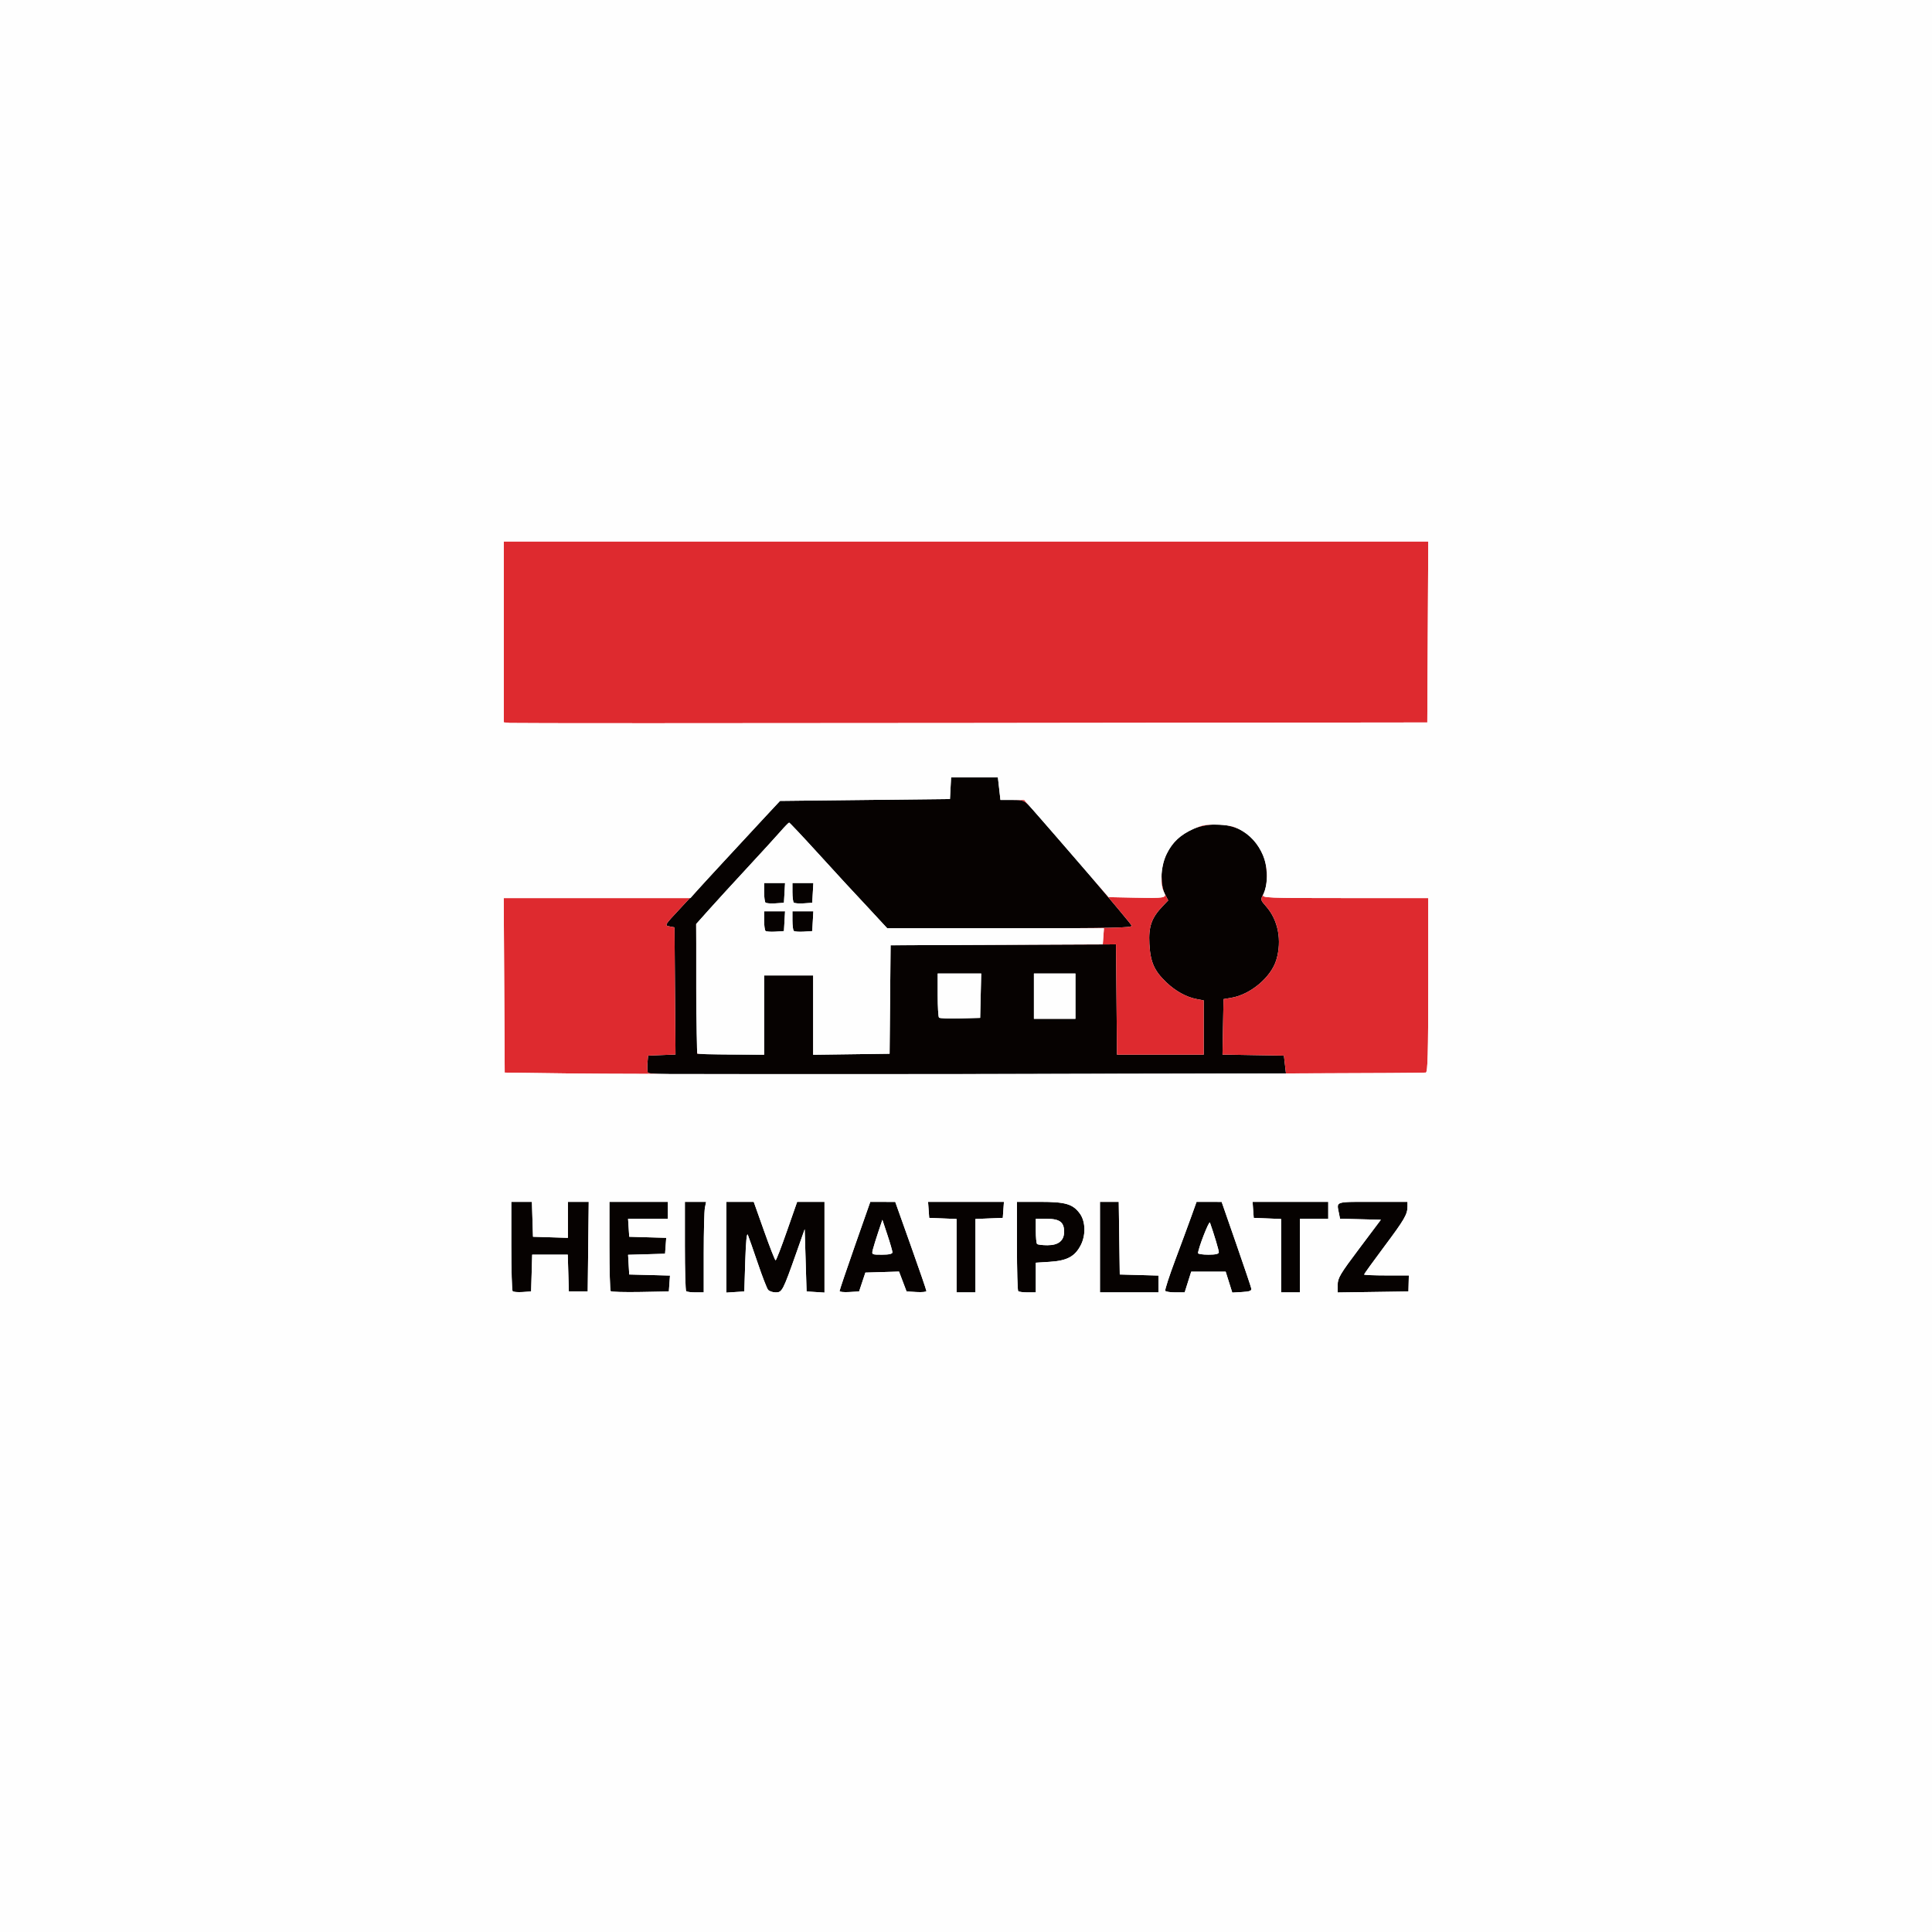
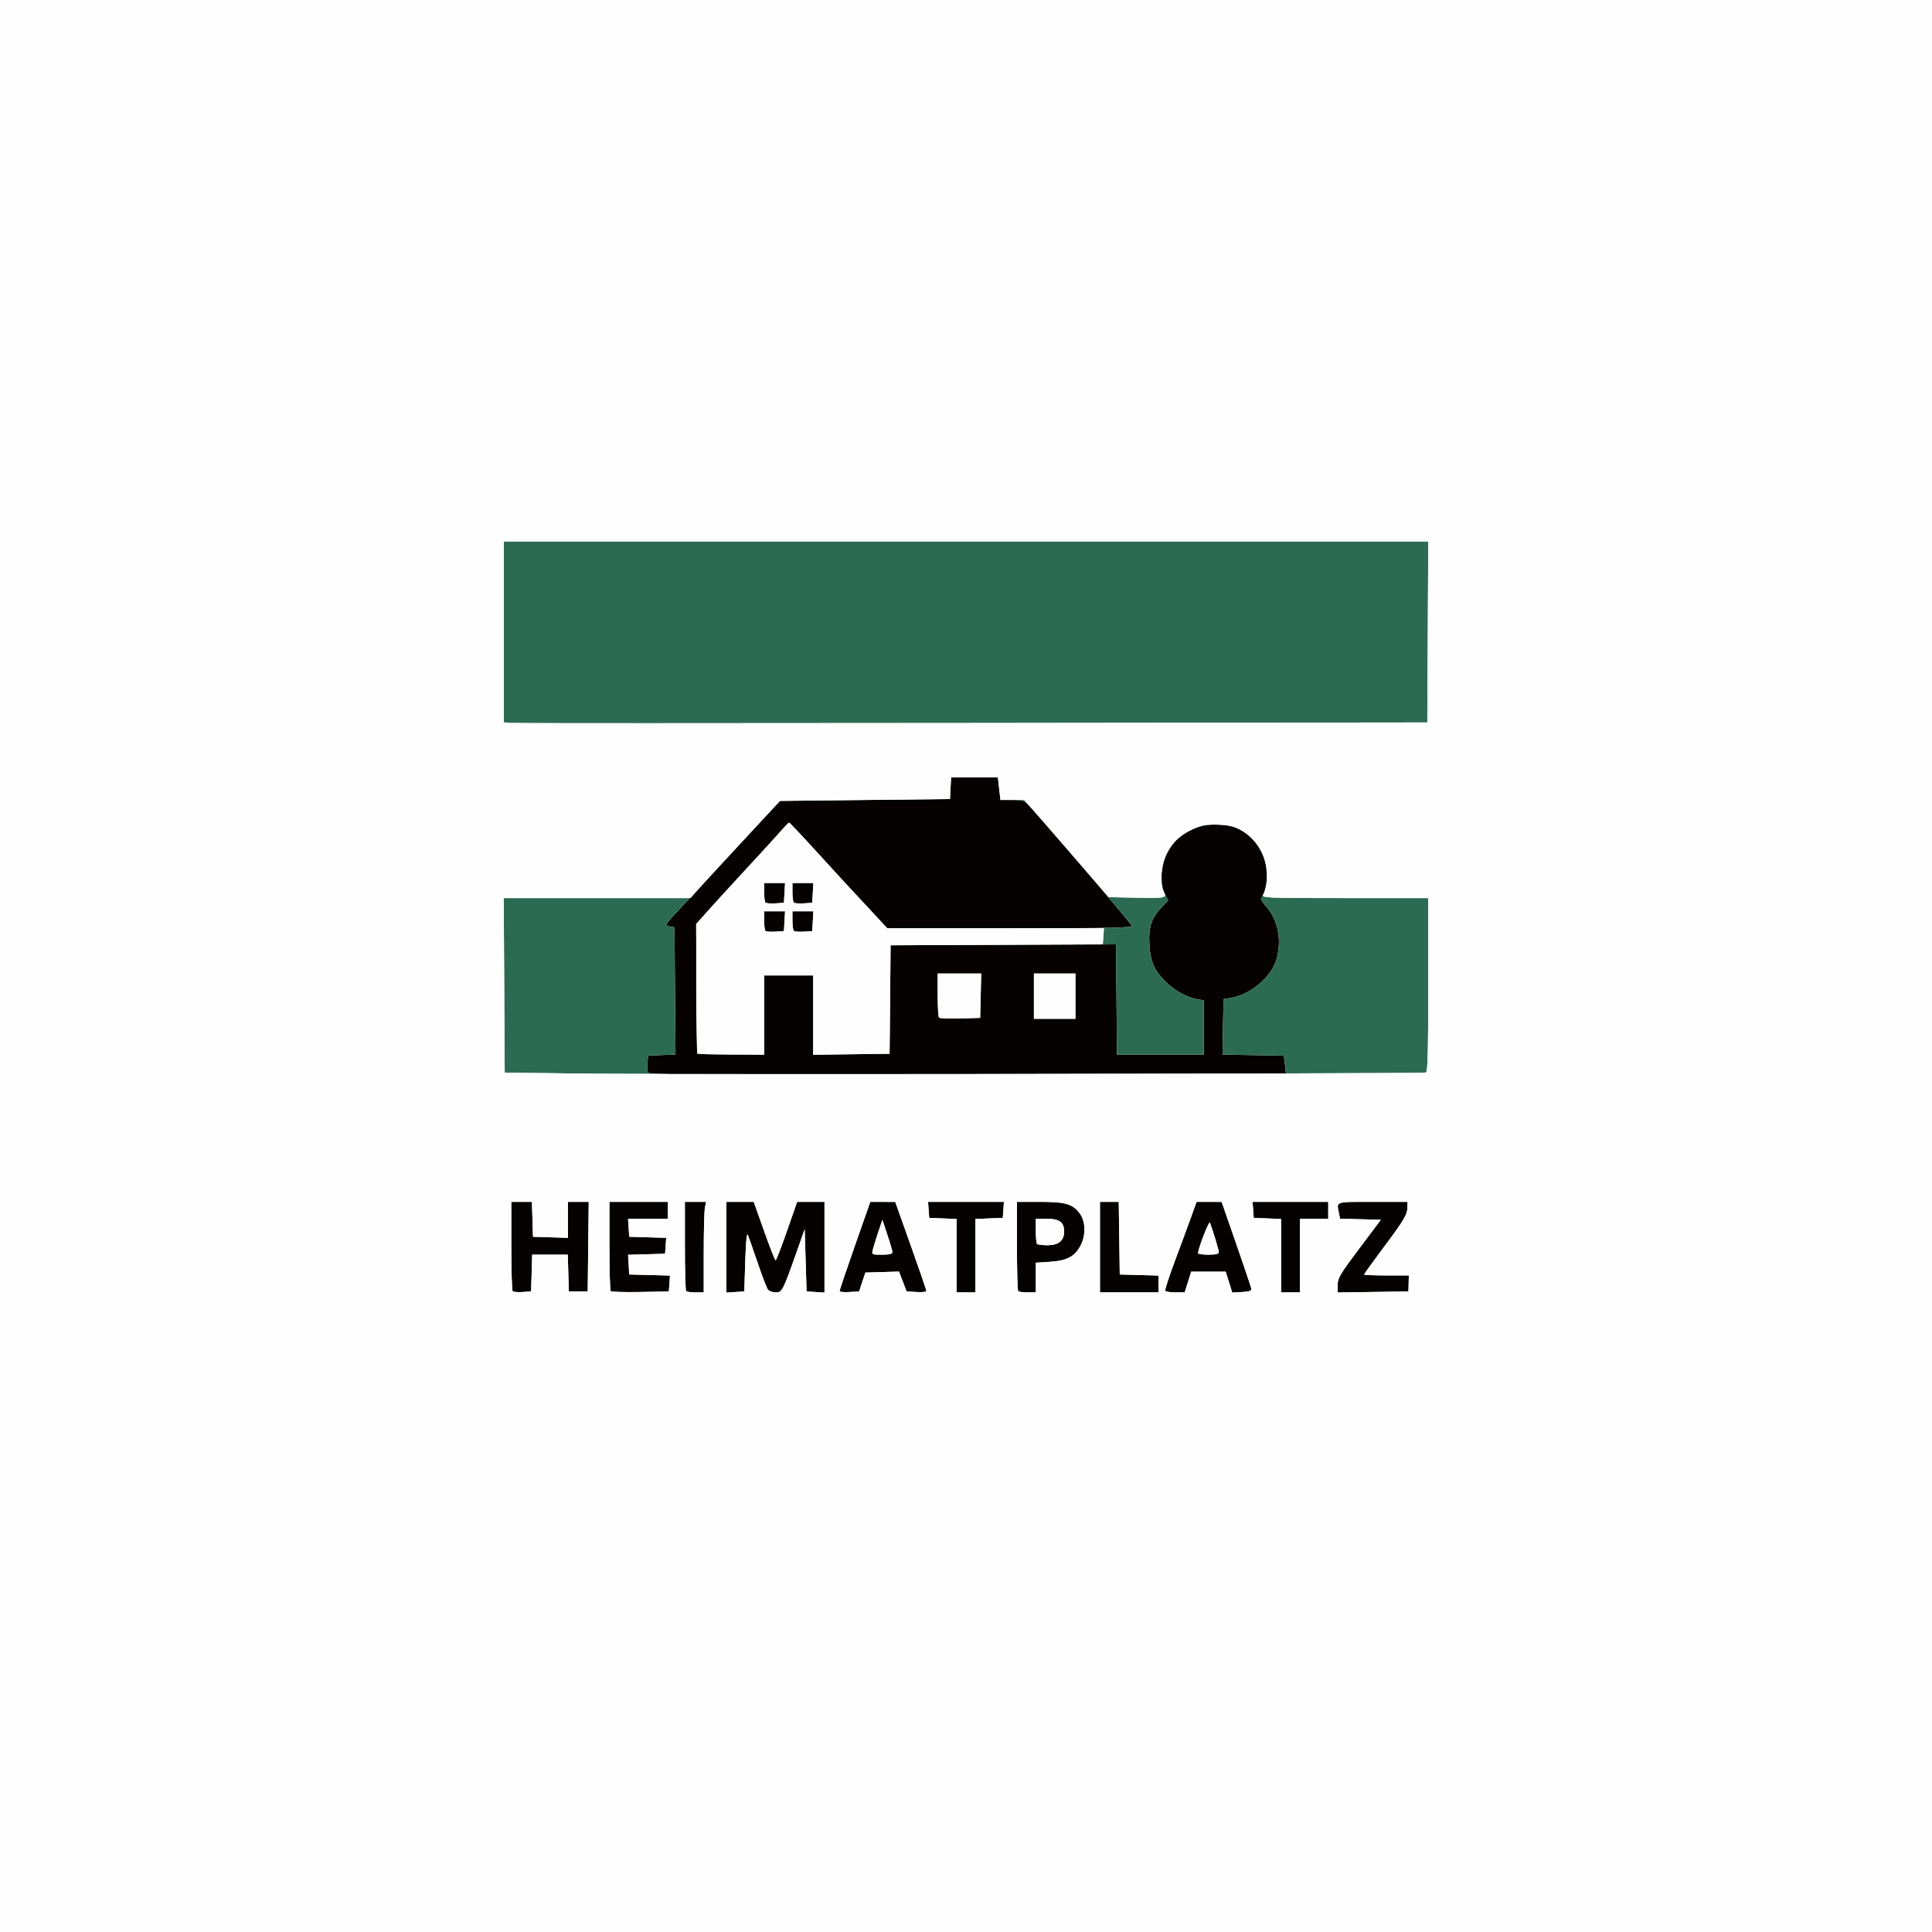
<svg xmlns="http://www.w3.org/2000/svg" width="1024" height="1024" viewBox="0 0 1024 1024">
  <g>
    <path d="M 638.05 569.02 C614.10,569.03 538.11,569.23 469.19,569.45 C366.01,569.78 343.79,569.62 343.37,568.53 C343.09,567.80 343.01,565.48 343.18,563.36 L 343.50 559.50 L 358.03 558.91 L 357.76 525.22 L 357.50 491.52 L 354.80 491.01 C352.15,490.51 352.24,490.34 360.06,482.00 C364.44,477.33 374.65,466.31 382.76,457.53 C390.87,448.74 401.08,437.72 405.46,433.03 L 413.42 424.50 L 458.46 424.00 L 503.50 423.50 L 504.10 412.00 L 528.90 412.00 L 530.26 424.00 L 536.50 424.00 C542.58,424.00 542.85,424.11 546.62,428.28 C558.70,441.60 599.55,489.49 599.82,490.64 C600.09,491.78 589.48,492.00 535.20,492.00 L 470.25 492.00 L 459.37 480.25 C453.39,473.79 448.26,468.27 447.97,468.00 C447.68,467.73 440.99,460.41 433.10,451.75 C425.21,443.09 418.53,436.00 418.26,436.00 C417.98,436.00 415.90,438.13 413.63,440.74 C411.36,443.34 403.42,452.03 396.00,460.04 C388.58,468.05 379.46,478.02 375.74,482.18 L 368.97 489.76 L 369.24 524.13 L 369.50 558.50 L 405.00 559.05 L 405.00 517.00 L 431.00 517.00 L 431.00 559.04 L 471.50 558.50 L 471.77 529.75 L 472.03 501.00 L 528.02 500.80 C558.81,500.69 585.69,500.58 587.75,500.55 L 591.50 500.50 L 591.77 529.75 L 592.03 559.00 L 638.00 559.00 L 638.00 530.22 L 634.30 529.53 C628.83,528.50 623.06,525.32 618.17,520.65 C611.74,514.50 609.73,509.94 609.20,500.29 C608.70,491.13 610.33,486.48 616.17,480.36 L 619.17 477.23 L 617.41 473.86 C616.30,471.74 615.65,468.28 615.65,464.50 C615.65,448.86 628.08,437.00 644.46,437.00 C656.27,437.00 664.54,442.32 669.34,453.00 C671.96,458.84 672.15,469.19 669.72,473.71 C668.00,476.91 668.00,476.93 671.09,480.44 C677.48,487.72 679.53,498.47 676.49,508.71 C673.77,517.88 662.85,527.11 652.66,528.84 L 648.50 529.55 L 648.22 544.25 L 647.95 558.95 L 664.22 559.23 L 680.50 559.50 L 681.59 569.00 ZM 395.00 668.50 L 394.50 684.50 L 389.75 684.80 L 385.00 685.11 L 385.00 637.00 L 392.25 637.00 L 399.50 637.01 L 405.00 652.50 C408.02,661.02 410.76,667.99 411.08,668.00 C411.41,668.00 414.11,661.03 417.08,652.51 L 422.50 637.02 L 429.75 637.01 L 437.00 637.00 L 437.00 685.11 L 432.25 684.80 L 427.50 684.50 L 426.50 651.50 L 422.09 664.00 C414.96,684.17 414.53,685.00 411.16,685.00 C409.56,685.00 407.72,684.37 407.09,683.61 C406.45,682.84 403.97,676.43 401.58,669.36 C399.18,662.29 396.83,655.60 396.36,654.50 C395.81,653.22 395.32,658.27 395.00,668.50 ZM 631.37 674.00 L 627.90 685.00 L 623.01 685.00 C620.32,685.00 617.89,684.62 617.60,684.17 C617.32,683.71 619.69,676.39 622.86,667.92 C626.04,659.44 629.89,649.01 631.42,644.75 L 634.20 637.00 L 640.85 637.01 L 647.50 637.03 L 655.23 659.26 C659.48,671.49 663.08,682.17 663.23,683.00 C663.44,684.15 662.28,684.57 658.32,684.80 L 653.13 685.10 L 649.63 674.00 ZM 458.67 674.50 L 455.34 684.50 L 450.17 684.80 C447.33,684.97 444.99,684.74 444.98,684.30 C444.97,683.86 448.63,673.04 453.11,660.25 L 461.27 637.00 L 467.88 637.02 L 474.50 637.03 L 482.77 660.27 C487.32,673.05 491.04,683.86 491.02,684.30 C491.01,684.74 488.64,684.97 485.75,684.80 L 480.50 684.50 L 476.50 673.96 L 467.58 674.23 ZM 281.79 674.75 L 281.50 684.50 L 276.96 684.80 C274.47,684.96 272.10,684.77 271.71,684.38 C271.32,683.99 271.00,673.17 271.00,660.33 L 271.00 637.00 L 281.92 637.00 L 282.21 646.25 L 282.50 655.50 L 301.00 656.08 L 301.00 637.00 L 312.04 637.00 L 311.50 684.50 L 301.50 684.50 L 301.21 674.75 L 300.93 665.00 L 282.07 665.00 ZM 549.00 669.26 L 549.00 685.00 L 544.67 685.00 C542.28,685.00 540.03,684.70 539.67,684.33 C539.30,683.97 539.00,673.17 539.00,660.33 L 539.00 637.00 L 551.25 637.00 C564.73,637.00 568.63,638.15 572.32,643.18 C575.38,647.35 575.59,654.61 572.82,659.98 C569.70,665.99 565.59,668.20 556.39,668.79 ZM 354.81 680.28 L 354.50 684.50 L 339.44 684.78 C331.16,684.93 324.07,684.74 323.69,684.36 C323.31,683.98 323.00,673.17 323.00,660.33 L 323.00 637.00 L 354.00 637.00 L 354.00 646.00 L 332.89 646.00 L 333.20 650.75 L 333.50 655.50 L 343.31 655.79 L 353.11 656.07 L 352.81 660.29 L 352.50 664.50 L 342.70 664.79 L 332.90 665.07 L 333.20 670.29 L 333.50 675.50 L 344.31 675.78 L 355.11 676.07 ZM 746.61 680.25 L 746.50 684.50 L 727.75 684.77 L 709.00 685.04 L 709.00 681.00 C709.00,677.40 710.25,675.30 720.45,661.73 L 731.89 646.50 L 721.07 646.22 L 710.24 645.94 L 709.62 642.84 C709.56,642.54 709.50,642.25 709.44,641.97 C709.10,640.34 708.87,639.24 709.28,638.51 C710.13,636.99 713.71,636.99 724.65,637.00 C725.55,637.00 726.50,637.00 727.50,637.00 L 746.00 637.00 L 746.00 639.43 C746.00,643.63 744.48,646.26 733.59,660.83 C727.77,668.63 723.00,675.23 723.00,675.51 C723.00,675.78 728.34,676.00 734.86,676.00 L 746.72 676.00 ZM 689.00 646.00 L 689.00 685.00 L 679.00 685.00 L 679.00 646.09 L 664.50 645.50 L 663.89 637.00 L 704.00 637.00 L 704.00 646.00 ZM 517.00 646.09 L 517.00 685.00 L 507.00 685.00 L 507.00 646.09 L 492.50 645.50 L 491.89 637.00 L 532.11 637.00 L 531.50 645.50 ZM 614.00 676.07 L 614.00 685.00 L 583.00 685.00 L 583.00 637.00 L 592.96 637.00 L 593.50 675.50 ZM 497.70 539.37 C498.08,539.75 503.15,539.94 508.95,539.78 L 519.50 539.50 L 520.06 516.00 L 497.00 516.00 L 497.00 527.33 C497.00,533.57 497.31,538.98 497.70,539.37 ZM 548.00 516.00 L 548.00 540.00 L 570.00 540.00 L 570.00 516.00 ZM 373.00 664.12 L 373.00 685.00 L 368.67 685.00 C366.28,685.00 364.03,684.70 363.67,684.33 C363.30,683.97 363.00,673.17 363.00,660.33 L 363.00 637.00 L 374.25 637.00 L 373.62 640.12 C373.28,641.84 373.00,652.64 373.00,664.12 ZM 549.67 659.33 C550.03,659.70 552.51,660.00 555.17,660.00 C561.01,660.00 564.00,657.58 564.00,652.83 C564.00,647.77 561.63,646.00 554.85,646.00 L 549.00 646.00 L 549.00 652.33 C549.00,655.82 549.30,658.97 549.67,659.33 ZM 415.80 488.25 L 415.50 493.50 L 410.96 493.80 C408.47,493.96 406.10,493.77 405.71,493.38 C405.32,492.99 405.00,490.49 405.00,487.83 L 405.00 483.00 L 416.10 483.00 ZM 430.80 488.25 L 430.50 493.50 L 425.96 493.80 C423.47,493.96 421.10,493.77 420.71,493.38 C420.32,492.99 420.00,490.49 420.00,487.83 L 420.00 483.00 L 431.10 483.00 ZM 415.80 473.25 L 415.50 478.50 L 410.96 478.80 C408.47,478.96 406.10,478.77 405.71,478.38 C405.32,477.99 405.00,475.49 405.00,472.83 L 405.00 468.00 L 416.10 468.00 ZM 430.80 473.25 L 430.50 478.50 L 425.96 478.80 C423.47,478.96 421.10,478.77 420.71,478.38 C420.32,477.99 420.00,475.49 420.00,472.83 L 420.00 468.00 L 431.10 468.00 ZM 462.64 662.25 C461.96,665.00 461.96,665.00 467.48,665.00 C471.22,665.00 473.00,664.60 473.00,663.75 C473.00,663.07 471.80,658.91 470.34,654.52 L 467.68 646.52 L 465.50 653.01 C464.30,656.58 463.02,660.74 462.64,662.25 ZM 635.00 664.20 C635.00,664.64 637.47,665.00 640.50,665.00 C644.36,665.00 646.00,664.61 646.00,663.69 C646.00,662.61 643.45,654.09 641.30,648.00 C640.86,646.74 635.00,661.80 635.00,664.20 Z" fill="rgb(6,2,1)" />
-     <path d="M 756.76 334.96 L 756.50 382.92 L 515.00 383.21 C382.17,383.37 272.04,383.36 270.25,383.19 L 267.00 382.87 L 267.00 287.00 L 757.02 287.00 ZM 755.75 568.49 C755.25,568.66 725.56,568.81 681.59,568.94 L 680.50 559.50 L 664.22 559.23 L 647.95 558.95 L 648.22 544.25 L 648.50 529.55 L 652.66 528.84 C662.85,527.11 673.77,517.88 676.49,508.71 C679.53,498.47 677.48,487.72 671.09,480.44 C668.00,476.93 668.00,476.91 669.72,473.71 C669.76,473.63 669.80,473.55 669.84,473.46 C669.74,473.73 669.64,473.99 669.53,474.25 C668.83,475.90 671.27,476.00 712.89,476.00 L 757.00 476.00 L 757.00 522.03 C757.00,557.96 756.73,568.16 755.75,568.49 ZM 349.09 569.20 C328.11,569.15 312.83,569.09 306.00,569.00 L 267.50 568.50 L 267.24 522.25 L 266.98 476.00 L 365.65 476.00 C363.38,478.45 361.43,480.53 360.06,482.00 C352.24,490.34 352.15,490.51 354.80,491.01 L 357.50 491.52 L 357.76 525.22 L 358.03 558.91 L 343.50 559.50 L 343.18 563.36 C343.01,565.48 343.09,567.80 343.37,568.53 C343.48,568.81 345.05,569.03 349.09,569.20 ZM 617.25 473.53 C617.30,473.65 617.36,473.76 617.41,473.86 L 619.17 477.23 L 616.17 480.36 C610.33,486.48 608.70,491.13 609.20,500.29 C609.73,509.94 611.74,514.50 618.17,520.65 C623.06,525.32 628.83,528.50 634.30,529.53 L 638.00 530.22 L 638.00 559.00 L 592.03 559.00 L 591.77 529.75 L 591.50 500.50 L 587.75 500.55 C585.69,500.58 558.81,500.69 528.02,500.80 L 488.33 500.94 L 528.27 500.76 L 584.50 500.50 L 585.11 492.00 L 535.20 492.00 C589.48,492.00 600.09,491.78 599.82,490.64 C599.68,490.04 588.66,476.91 576.38,462.54 L 587.61 475.50 L 601.51 475.78 C616.32,476.08 618.31,475.97 617.25,473.53 ZM 638.05 569.02 L 654.39 569.01 C626.26,569.08 594.38,569.14 561.56,569.18 C596.19,569.09 624.93,569.03 638.05,569.02 ZM 546.44 428.08 C542.85,424.12 542.48,424.00 536.56,424.00 L 542.87 424.00 ZM 615.73 462.43 C615.68,463.11 615.65,463.80 615.65,464.50 C615.65,467.98 616.21,471.20 617.16,473.34 C617.07,473.16 616.97,472.97 616.86,472.76 C615.63,470.48 615.29,466.54 615.73,462.43 ZM 642.61 437.05 C639.39,437.23 636.33,437.87 633.52,438.92 C636.75,437.49 638.74,437.03 642.61,437.05 ZM 671.15 468.76 C671.65,465.15 671.47,460.76 670.63,457.02 C671.63,460.83 671.84,464.85 671.15,468.76 ZM 656.79 439.48 C654.74,438.53 652.51,437.85 650.10,437.45 C652.86,437.76 654.63,438.32 656.79,439.48 ZM 369.67 558.33 C369.73,558.40 370.02,558.46 370.51,558.52 L 369.50 558.50 L 369.49 556.90 C369.54,557.78 369.60,558.27 369.67,558.33 ZM 405.00 559.05 L 402.00 559.00 L 405.00 559.00 ZM 368.97 489.76 L 369.00 489.73 L 369.00 493.22 ZM 624.10 444.71 C623.40,445.37 622.74,446.06 622.11,446.78 C622.73,446.05 623.39,445.36 624.10,444.71 Z" fill="rgb(222,42,47)" />
+     <path d="M 756.76 334.96 L 756.50 382.92 L 515.00 383.21 C382.17,383.37 272.04,383.36 270.25,383.19 L 267.00 382.87 L 267.00 287.00 L 757.02 287.00 ZM 755.75 568.49 C755.25,568.66 725.56,568.81 681.59,568.94 L 680.50 559.50 L 664.22 559.23 L 647.95 558.95 L 648.22 544.25 L 648.50 529.55 L 652.66 528.84 C662.85,527.11 673.77,517.88 676.49,508.71 C679.53,498.47 677.48,487.72 671.09,480.44 C668.00,476.93 668.00,476.91 669.72,473.71 C669.76,473.63 669.80,473.55 669.84,473.46 C669.74,473.73 669.64,473.99 669.53,474.25 C668.83,475.90 671.27,476.00 712.89,476.00 L 757.00 476.00 L 757.00 522.03 C757.00,557.96 756.73,568.16 755.75,568.49 ZM 349.09 569.20 C328.11,569.15 312.83,569.09 306.00,569.00 L 267.50 568.50 L 267.24 522.25 L 266.98 476.00 L 365.65 476.00 C363.38,478.45 361.43,480.53 360.06,482.00 C352.24,490.34 352.15,490.51 354.80,491.01 L 357.50 491.52 L 357.76 525.22 L 358.03 558.91 L 343.50 559.50 L 343.18 563.36 C343.01,565.48 343.09,567.80 343.37,568.53 C343.48,568.81 345.05,569.03 349.09,569.20 ZM 617.25 473.53 C617.30,473.65 617.36,473.76 617.41,473.86 L 619.17 477.23 L 616.17 480.36 C610.33,486.48 608.70,491.13 609.20,500.29 C609.73,509.94 611.74,514.50 618.17,520.65 C623.06,525.32 628.83,528.50 634.30,529.53 L 638.00 530.22 L 638.00 559.00 L 592.03 559.00 L 591.77 529.75 L 591.50 500.50 L 587.75 500.55 C585.69,500.58 558.81,500.69 528.02,500.80 L 488.33 500.94 L 528.27 500.76 L 584.50 500.50 L 585.11 492.00 L 535.20 492.00 C589.48,492.00 600.09,491.78 599.82,490.64 C599.68,490.04 588.66,476.91 576.38,462.54 L 587.61 475.50 L 601.51 475.78 C616.32,476.08 618.31,475.97 617.25,473.53 ZM 638.05 569.02 L 654.39 569.01 C626.26,569.08 594.38,569.14 561.56,569.18 C596.19,569.09 624.93,569.03 638.05,569.02 ZM 546.44 428.08 C542.85,424.12 542.48,424.00 536.56,424.00 L 542.87 424.00 ZM 615.73 462.43 C615.68,463.11 615.65,463.80 615.65,464.50 C615.65,467.98 616.21,471.20 617.16,473.34 C617.07,473.16 616.97,472.97 616.86,472.76 C615.63,470.48 615.29,466.54 615.73,462.43 ZM 642.61 437.05 C639.39,437.23 636.33,437.87 633.52,438.92 C636.75,437.49 638.74,437.03 642.61,437.05 ZM 671.15 468.76 C671.65,465.15 671.47,460.76 670.63,457.02 C671.63,460.83 671.84,464.85 671.15,468.76 ZM 656.79 439.48 C654.74,438.53 652.51,437.85 650.10,437.45 C652.86,437.76 654.63,438.32 656.79,439.48 ZM 369.67 558.33 C369.73,558.40 370.02,558.46 370.51,558.52 L 369.50 558.50 L 369.49 556.90 C369.54,557.78 369.60,558.27 369.67,558.33 ZM 405.00 559.05 L 402.00 559.00 L 405.00 559.00 ZM 368.97 489.76 L 369.00 489.73 L 369.00 493.22 ZM 624.10 444.71 C623.40,445.37 622.74,446.06 622.11,446.78 C622.73,446.05 623.39,445.36 624.10,444.71 Z" fill="rgb(44,107,83)" />
    <path d="M 0.00 512.00 L 0.00 0.00 L 512.00 0.00 L 1024.00 0.00 L 1024.00 512.00 L 1024.00 1024.00 L 512.00 1024.00 L 0.00 1024.00 L 0.00 512.00 ZM 281.79 674.75 L 282.07 665.00 L 291.50 665.00 L 300.93 665.00 L 301.21 674.75 L 301.50 684.50 L 306.50 684.50 L 311.50 684.50 L 311.77 660.75 L 312.04 637.00 L 306.52 637.00 L 301.00 637.00 L 301.00 646.54 L 301.00 656.08 L 291.75 655.79 L 282.50 655.50 L 282.21 646.25 L 281.92 637.00 L 276.46 637.00 L 271.00 637.00 L 271.00 660.33 C271.00,673.17 271.32,683.99 271.71,684.38 C272.10,684.77 274.47,684.96 276.96,684.80 L 281.50 684.50 L 281.79 674.75 ZM 354.81 680.28 L 355.11 676.07 L 344.31 675.78 L 333.50 675.50 L 333.20 670.29 L 332.90 665.07 L 342.70 664.79 L 352.50 664.50 L 352.81 660.29 L 353.11 656.07 L 343.31 655.79 L 333.50 655.50 L 333.20 650.75 L 332.89 646.00 L 343.45 646.00 L 354.00 646.00 L 354.00 641.50 L 354.00 637.00 L 338.50 637.00 L 323.00 637.00 L 323.00 660.33 C323.00,673.17 323.31,683.98 323.69,684.36 C324.07,684.74 331.16,684.93 339.44,684.78 L 354.50 684.50 L 354.81 680.28 ZM 373.00 664.12 C373.00,652.64 373.28,641.84 373.62,640.12 L 374.25 637.00 L 368.62 637.00 L 363.00 637.00 L 363.00 660.33 C363.00,673.17 363.30,683.97 363.67,684.33 C364.03,684.70 366.28,685.00 368.67,685.00 L 373.00 685.00 L 373.00 664.12 ZM 395.00 668.50 C395.32,658.27 395.81,653.22 396.36,654.50 C396.83,655.60 399.18,662.29 401.58,669.36 C403.97,676.43 406.45,682.84 407.09,683.61 C407.72,684.37 409.56,685.00 411.16,685.00 C414.53,685.00 414.96,684.17 422.09,664.00 L 426.50 651.50 L 427.00 668.00 L 427.50 684.50 L 432.25 684.80 L 437.00 685.11 L 437.00 661.05 L 437.00 637.00 L 429.75 637.01 L 422.50 637.02 L 417.08 652.51 C414.11,661.03 411.41,668.00 411.08,668.00 C410.76,667.99 408.02,661.02 405.00,652.50 L 399.50 637.01 L 392.25 637.00 L 385.00 637.00 L 385.00 661.05 L 385.00 685.11 L 389.75 684.80 L 394.50 684.50 L 395.00 668.50 ZM 457.00 679.50 L 458.67 674.50 L 467.58 674.23 L 476.50 673.96 L 478.50 679.23 L 480.50 684.50 L 485.75 684.80 C488.64,684.97 491.01,684.74 491.02,684.30 C491.04,683.86 487.32,673.05 482.77,660.27 L 474.50 637.03 L 467.88 637.02 L 461.27 637.00 L 453.11 660.25 C448.63,673.04 444.97,683.86 444.98,684.30 C444.99,684.74 447.33,684.97 450.17,684.80 L 455.34 684.50 L 457.00 679.50 ZM 517.00 665.54 L 517.00 646.09 L 524.25 645.79 L 531.50 645.50 L 531.81 641.25 L 532.11 637.00 L 512.00 637.00 L 491.89 637.00 L 492.19 641.25 L 492.50 645.50 L 499.75 645.79 L 507.00 646.09 L 507.00 665.54 L 507.00 685.00 L 512.00 685.00 L 517.00 685.00 L 517.00 665.54 ZM 549.00 677.13 L 549.00 669.26 L 556.39 668.79 C565.59,668.20 569.70,665.99 572.82,659.98 C575.59,654.61 575.38,647.35 572.32,643.18 C568.63,638.15 564.73,637.00 551.25,637.00 L 539.00 637.00 L 539.00 660.33 C539.00,673.17 539.30,683.97 539.67,684.33 C540.03,684.70 542.28,685.00 544.67,685.00 L 549.00 685.00 L 549.00 677.13 ZM 614.00 680.53 L 614.00 676.07 L 603.75 675.78 L 593.50 675.50 L 593.23 656.25 L 592.96 637.00 L 587.98 637.00 L 583.00 637.00 L 583.00 661.00 L 583.00 685.00 L 598.50 685.00 L 614.00 685.00 L 614.00 680.53 ZM 629.63 679.50 L 631.37 674.00 L 640.50 674.00 L 649.63 674.00 L 651.38 679.55 L 653.13 685.10 L 658.32 684.80 C662.28,684.57 663.44,684.15 663.23,683.00 C663.08,682.17 659.48,671.49 655.23,659.26 L 647.50 637.03 L 640.85 637.01 L 634.20 637.00 L 631.42 644.75 C629.89,649.01 626.04,659.44 622.86,667.92 C619.69,676.39 617.32,683.71 617.60,684.17 C617.89,684.62 620.32,685.00 623.01,685.00 L 627.90 685.00 L 629.63 679.50 ZM 689.00 665.50 L 689.00 646.00 L 696.50 646.00 L 704.00 646.00 L 704.00 641.50 L 704.00 637.00 L 683.94 637.00 L 663.89 637.00 L 664.19 641.25 L 664.50 645.50 L 671.75 645.79 L 679.00 646.09 L 679.00 665.54 L 679.00 685.00 L 684.00 685.00 L 689.00 685.00 L 689.00 665.50 ZM 746.61 680.25 L 746.72 676.00 L 734.86 676.00 C728.34,676.00 723.00,675.78 723.00,675.51 C723.00,675.23 727.77,668.63 733.59,660.83 C744.48,646.26 746.00,643.63 746.00,639.43 L 746.00 637.00 L 727.50 637.00 C707.40,637.00 708.39,636.68 709.62,642.84 L 710.24 645.94 L 721.07 646.22 L 731.89 646.50 L 720.45 661.73 C710.25,675.30 709.00,677.40 709.00,681.00 L 709.00 685.04 L 727.75 684.77 L 746.50 684.50 L 746.61 680.25 ZM 755.75 568.49 C756.73,568.16 757.00,557.96 757.00,522.03 L 757.00 476.00 L 712.89 476.00 C671.27,476.00 668.83,475.90 669.53,474.25 C674.61,462.22 669.82,447.45 658.58,440.53 C654.44,437.98 652.43,437.44 645.89,437.15 C639.31,436.85 637.32,437.17 632.81,439.24 C625.34,442.67 621.53,446.22 618.36,452.69 C615.33,458.89 614.61,468.58 616.86,472.76 C618.58,475.94 617.74,476.11 601.51,475.78 L 587.61 475.50 L 570.71 456.00 C561.42,445.27 551.35,433.69 548.34,430.25 L 542.87 424.00 L 536.56 424.00 L 530.26 424.00 L 529.58 418.00 L 528.90 412.00 L 516.50 412.00 L 504.10 412.00 L 503.80 417.75 L 503.50 423.50 L 458.46 424.00 L 413.42 424.50 L 405.46 433.05 C391.47,448.07 373.62,467.44 369.75,471.79 L 366.01 476.00 L 316.49 476.00 L 266.98 476.00 L 267.24 522.25 L 267.50 568.50 L 306.00 569.00 C350.54,569.58 753.88,569.12 755.75,568.49 ZM 756.76 334.96 L 757.02 287.00 L 512.01 287.00 L 267.00 287.00 L 267.00 334.94 L 267.00 382.87 L 270.25 383.19 C272.04,383.36 382.17,383.37 515.00,383.21 L 756.50 382.92 L 756.76 334.96 ZM 462.64 662.25 C463.02,660.74 464.30,656.58 465.50,653.01 L 467.68 646.52 L 470.34 654.52 C471.80,658.91 473.00,663.07 473.00,663.75 C473.00,664.60 471.22,665.00 467.48,665.00 C461.96,665.00 461.96,665.00 462.64,662.25 ZM 549.67 659.33 C549.30,658.97 549.00,655.82 549.00,652.33 L 549.00 646.00 L 554.85 646.00 C561.63,646.00 564.00,647.77 564.00,652.83 C564.00,657.58 561.01,660.00 555.17,660.00 C552.51,660.00 550.03,659.70 549.67,659.33 ZM 635.00 664.20 C635.00,661.80 640.86,646.74 641.30,648.00 C643.45,654.09 646.00,662.61 646.00,663.69 C646.00,664.61 644.36,665.00 640.50,665.00 C637.47,665.00 635.00,664.64 635.00,664.20 ZM 369.67 558.33 C369.30,557.97 369.00,542.38 369.00,523.70 L 369.00 489.73 L 375.75 482.17 C379.46,478.01 388.58,468.05 396.00,460.04 C403.42,452.03 411.36,443.34 413.63,440.74 C415.90,438.13 417.98,436.00 418.26,436.00 C418.53,436.00 425.21,443.09 433.10,451.75 C440.99,460.41 447.68,467.73 447.97,468.00 C448.26,468.27 453.39,473.79 459.37,480.25 L 470.25 492.00 L 527.68 492.00 L 585.11 492.00 L 584.81 496.25 L 584.50 500.50 L 528.27 500.76 L 472.03 501.02 L 471.77 529.76 L 471.50 558.50 L 451.25 558.77 L 431.00 559.04 L 431.00 538.02 L 431.00 517.00 L 418.00 517.00 L 405.00 517.00 L 405.00 538.00 L 405.00 559.00 L 387.67 559.00 C378.13,559.00 370.03,558.70 369.67,558.33 ZM 415.80 488.25 L 416.10 483.00 L 410.55 483.00 L 405.00 483.00 L 405.00 487.83 C405.00,490.49 405.32,492.99 405.71,493.38 C406.10,493.77 408.47,493.96 410.96,493.80 L 415.50 493.50 L 415.80 488.25 ZM 430.80 488.25 L 431.10 483.00 L 425.55 483.00 L 420.00 483.00 L 420.00 487.83 C420.00,490.49 420.32,492.99 420.71,493.38 C421.10,493.77 423.47,493.96 425.96,493.80 L 430.50 493.50 L 430.80 488.25 ZM 415.80 473.25 L 416.10 468.00 L 410.55 468.00 L 405.00 468.00 L 405.00 472.83 C405.00,475.49 405.32,477.99 405.71,478.38 C406.10,478.77 408.47,478.96 410.96,478.80 L 415.50 478.50 L 415.80 473.25 ZM 430.80 473.25 L 431.10 468.00 L 425.55 468.00 L 420.00 468.00 L 420.00 472.83 C420.00,475.49 420.32,477.99 420.71,478.38 C421.10,478.77 423.47,478.96 425.96,478.80 L 430.50 478.50 L 430.80 473.25 ZM 497.70 539.37 C497.31,538.98 497.00,533.57 497.00,527.33 L 497.00 516.00 L 508.53 516.00 L 520.06 516.00 L 519.78 527.75 L 519.50 539.50 L 508.95 539.78 C503.15,539.94 498.08,539.75 497.70,539.37 ZM 548.00 528.00 L 548.00 516.00 L 559.00 516.00 L 570.00 516.00 L 570.00 528.00 L 570.00 540.00 L 559.00 540.00 L 548.00 540.00 L 548.00 528.00 Z" fill="rgb(254,254,254)" />
  </g>
</svg>
